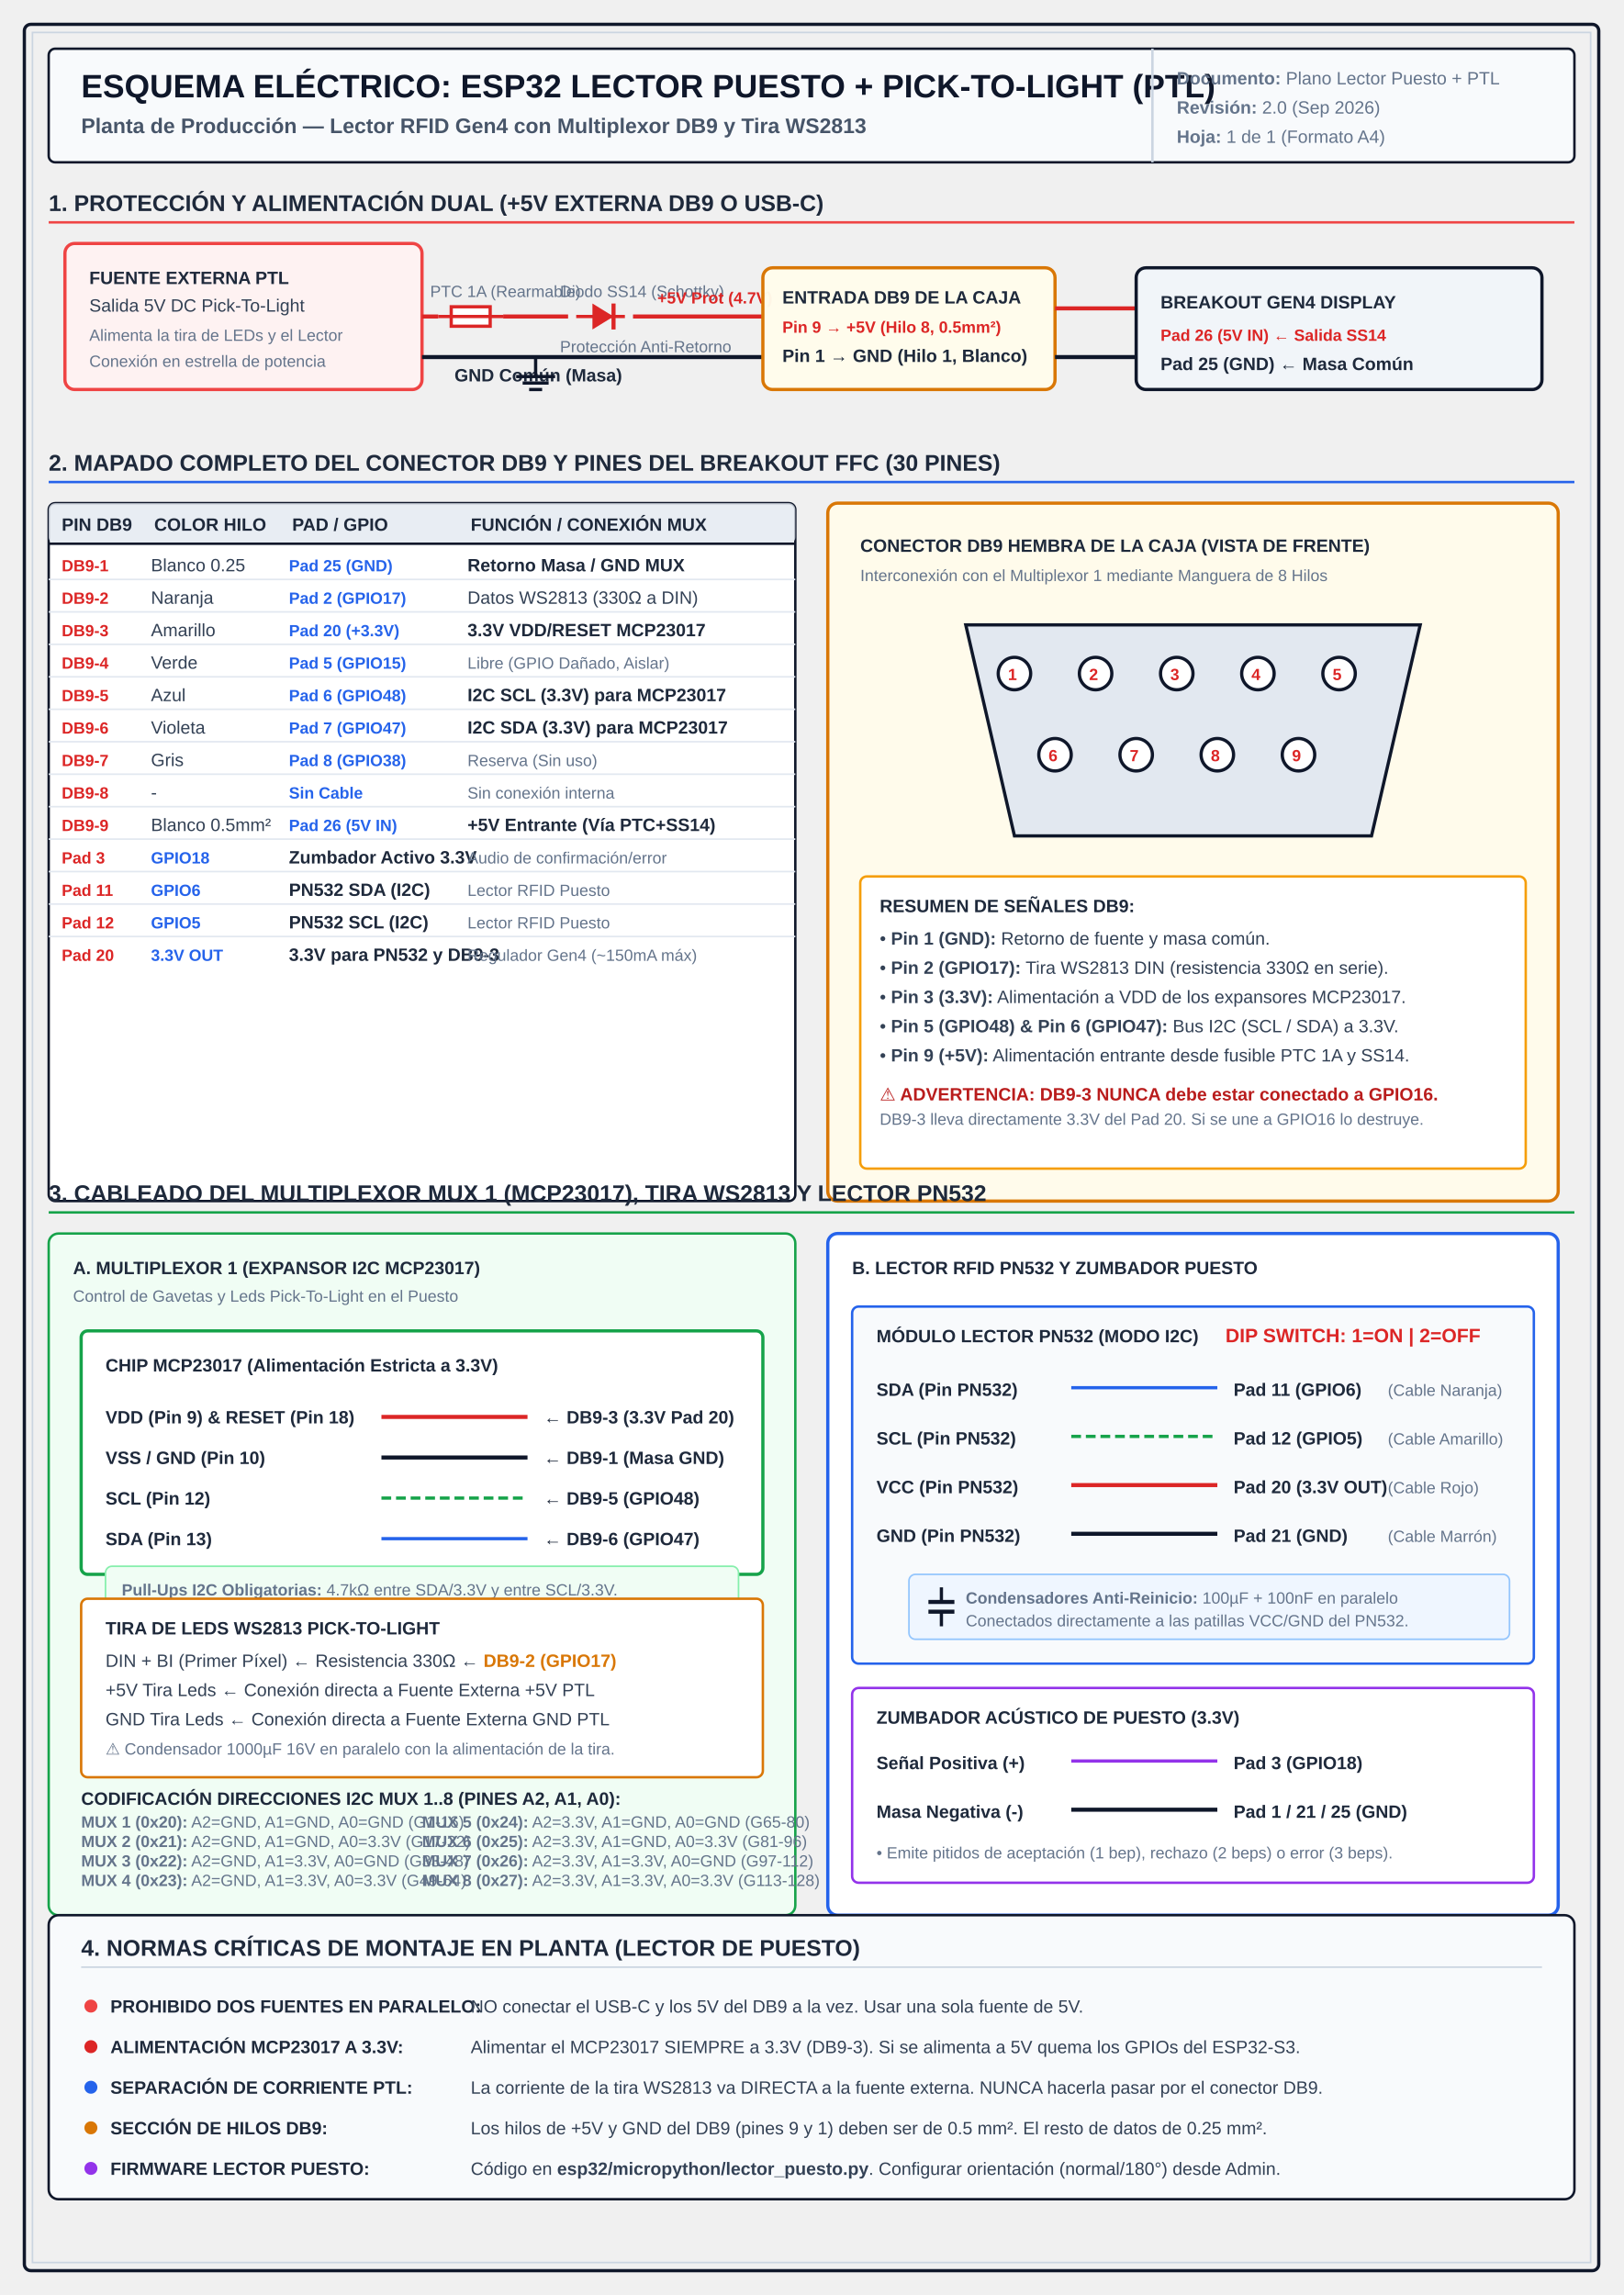
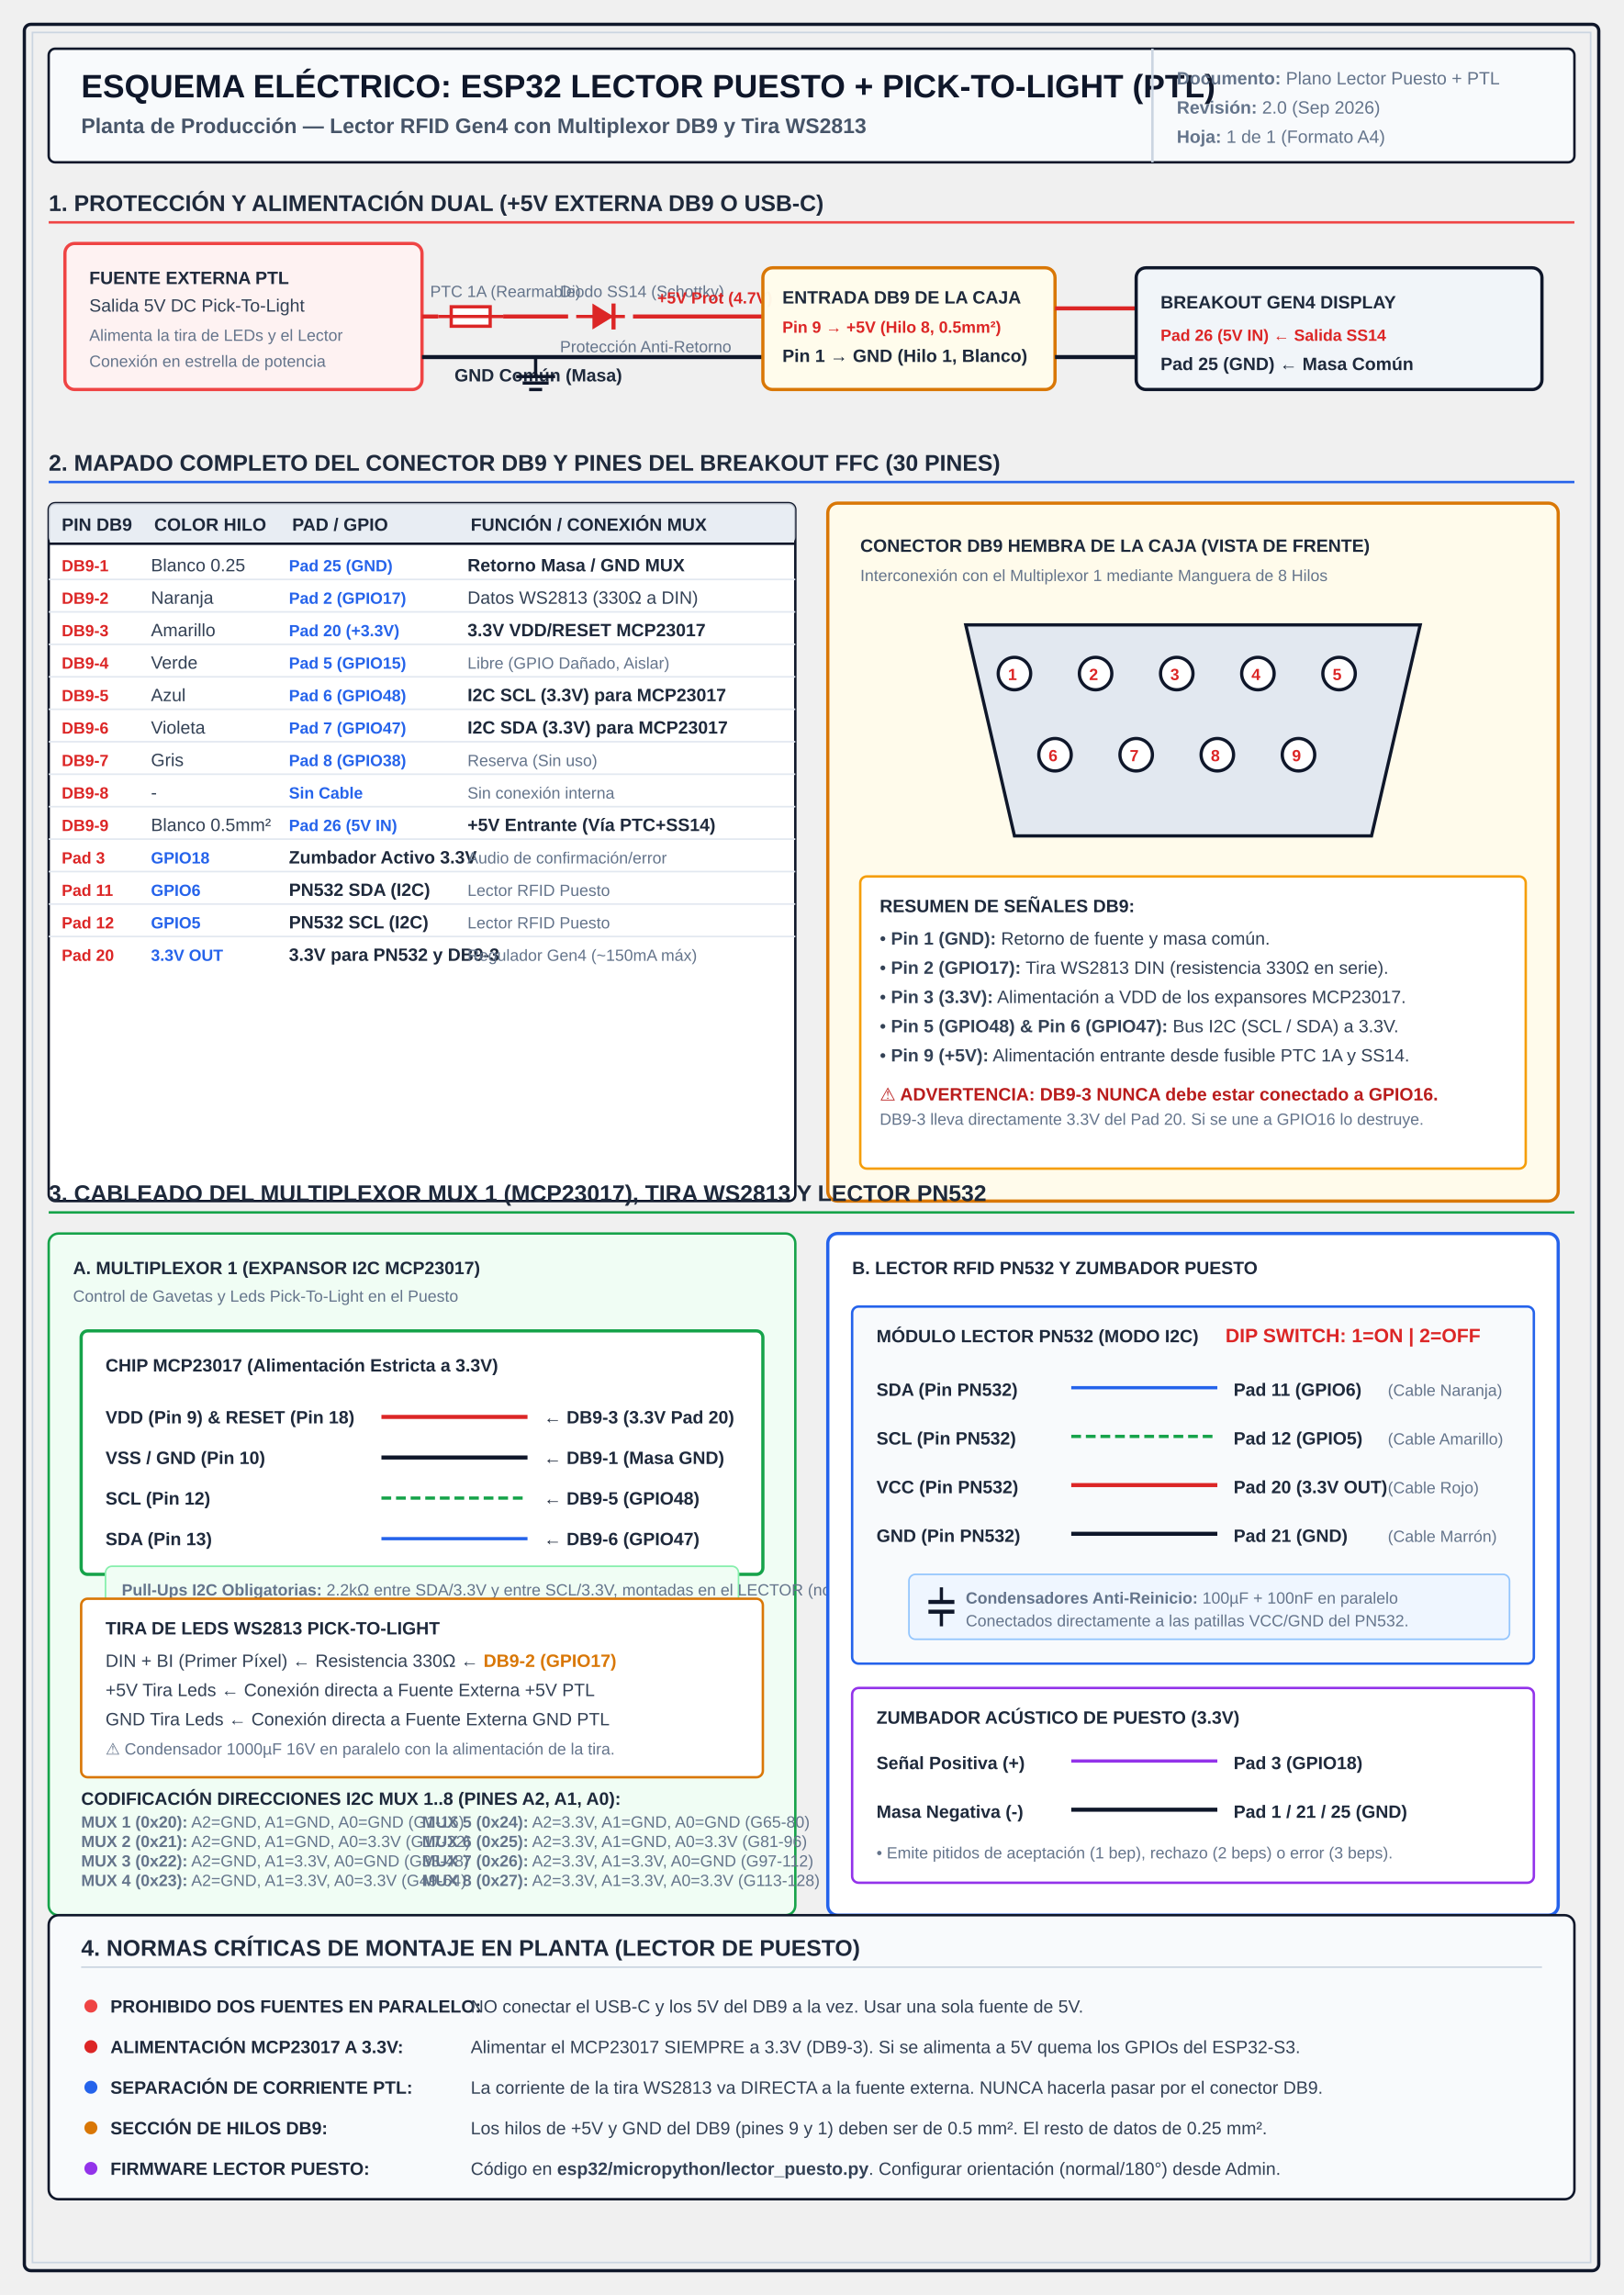
<svg xmlns="http://www.w3.org/2000/svg" width="100%" height="100%" viewBox="0 0 1000 1414" style="background-color: #ffffff; font-family: 'Segoe UI', Arial, Helvetica, sans-serif;">
  <defs>
    <style type="text/css">
      .title-main { font-size: 20px; font-weight: bold; fill: #0f172a; }
      .title-sub { font-size: 13px; font-weight: 600; fill: #475569; }
      .meta-text { font-size: 11px; fill: #64748b; }
      .sec-header { font-size: 14px; font-weight: bold; fill: #1e293b; }
      
      .box-bg { fill: #f8fafc; stroke: #cbd5e1; stroke-width: 1.5; rx: 6px; }
      .box-chip { fill: #f1f5f9; stroke: #0f172a; stroke-width: 2; rx: 6px; }
      .box-module { fill: #ffffff; stroke: #2563eb; stroke-width: 2; rx: 6px; }
      .box-power { fill: #fef2f2; stroke: #ef4444; stroke-width: 2; rx: 6px; }
      .box-db9 { fill: #fffbebf7; stroke: #d97706; stroke-width: 2; rx: 6px; }
      .box-mux { fill: #f0fdf4; stroke: #16a34a; stroke-width: 1.5; rx: 6px; }
      
      .pin-label { font-size: 11px; font-weight: 600; fill: #1e293b; }
      .pin-gpio { font-size: 10px; font-weight: bold; fill: #2563eb; }
      .pin-num { font-size: 10px; font-weight: bold; fill: #dc2626; }
      .text-desc { font-size: 11px; fill: #334155; }
      .text-small { font-size: 10px; fill: #64748b; }
      .text-bold { font-weight: bold; }
      .text-warn { font-size: 11px; font-weight: bold; fill: #b91c1c; }
      
      .w-pwr { stroke: #dc2626; stroke-width: 2.5; fill: none; }
      .w-gnd { stroke: #0f172a; stroke-width: 2.5; fill: none; }
      .w-sda { stroke: #2563eb; stroke-width: 2; fill: none; }
      .w-scl { stroke: #16a34a; stroke-width: 2; fill: none; stroke-dasharray: 6,3; }
      .w-sig { stroke: #d97706; stroke-width: 2; fill: none; }
      .w-buz { stroke: #9333ea; stroke-width: 2; fill: none; }
      
      .grid-table { stroke: #e2e8f0; stroke-width: 1; }
      .table-hdr { fill: #e2e8f0; font-size: 11px; font-weight: bold; fill-opacity: 0.8; }
    </style>
    <g id="ground-sym">
      <line x1="0" y1="0" x2="0" y2="12" stroke="#0f172a" stroke-width="2" />
      <line x1="-12" y1="12" x2="12" y2="12" stroke="#0f172a" stroke-width="2" />
      <line x1="-8" y1="16" x2="8" y2="16" stroke="#0f172a" stroke-width="2" />
      <line x1="-4" y1="20" x2="4" y2="20" stroke="#0f172a" stroke-width="2" />
    </g>
    <g id="diode-sym">
      <line x1="-15" y1="0" x2="15" y2="0" stroke="#dc2626" stroke-width="2" />
      <polygon points="-5,-8 -5,8 8,0" fill="#dc2626" />
      <line x1="8" y1="-8" x2="8" y2="8" stroke="#dc2626" stroke-width="2.5" />
    </g>
    <g id="fuse-sym">
      <rect x="-12" y="-6" width="24" height="12" fill="#ffffff" stroke="#dc2626" stroke-width="2" />
      <line x1="-20" y1="0" x2="20" y2="0" stroke="#dc2626" stroke-width="2" />
    </g>
    <g id="capacitor-sym">
      <line x1="0" y1="-12" x2="0" y2="-3" stroke="#0f172a" stroke-width="2" />
      <line x1="0" y1="12" x2="0" y2="3" stroke="#0f172a" stroke-width="2" />
      <line x1="-8" y1="-3" x2="8" y2="-3" stroke="#0f172a" stroke-width="2.5" />
      <line x1="-8" y1="3" x2="8" y2="3" stroke="#0f172a" stroke-width="2.5" />
    </g>
  </defs>
  <rect x="15" y="15" width="970" height="1384" fill="none" stroke="#0f172a" stroke-width="2" rx="4" />
  <rect x="20" y="20" width="960" height="1374" fill="none" stroke="#cbd5e1" stroke-width="1" />
  <g transform="translate(30, 30)">
    <rect x="0" y="0" width="940" height="70" fill="#f8fafc" stroke="#0f172a" stroke-width="1.5" rx="4" />
    <text x="20" y="30" class="title-main">ESQUEMA ELÉCTRICO: ESP32 LECTOR PUESTO + PICK-TO-LIGHT (PTL)</text>
    <text x="20" y="52" class="title-sub">Planta de Producción — Lector RFID Gen4 con Multiplexor DB9 y Tira WS2813</text>
    <line x1="680" y1="0" x2="680" y2="70" stroke="#cbd5e1" stroke-width="1.5" />
    <text x="695" y="22" class="meta-text">
      <tspan class="text-bold">Documento:</tspan> Plano Lector Puesto + PTL</text>
    <text x="695" y="40" class="meta-text">
      <tspan class="text-bold">Revisión:</tspan> 2.0 (Sep 2026)</text>
    <text x="695" y="58" class="meta-text">
      <tspan class="text-bold">Hoja:</tspan> 1 de 1 (Formato A4)</text>
  </g>
  <g transform="translate(30, 115)">
    <text x="0" y="15" class="sec-header">1. PROTECCIÓN Y ALIMENTACIÓN DUAL (+5V EXTERNA DB9 O USB-C)</text>
    <line x1="0" y1="22" x2="940" y2="22" stroke="#ef4444" stroke-width="1.5" />
    <g transform="translate(10, 35)">
      <rect x="0" y="0" width="220" height="90" class="box-power" />
      <text x="15" y="25" class="pin-label" fill="#dc2626">FUENTE EXTERNA PTL</text>
      <text x="15" y="42" class="text-desc">Salida 5V DC Pick-To-Light</text>
      <text x="15" y="60" class="text-small">Alimenta la tira de LEDs y el Lector</text>
      <text x="15" y="76" class="text-small">Conexión en estrella de potencia</text>
    </g>
    <g transform="translate(260, 80)">
      <use href="#fuse-sym" x="0" y="0" />
      <text x="-25" y="-12" class="text-small" fill="#dc2626">PTC 1A (Rearmable)</text>
    </g>
    <path d="M 230, 80 L 240, 80" class="w-pwr" />
    <path d="M 280, 80 L 320, 80" class="w-pwr" />
    <g transform="translate(340, 80)">
      <use href="#diode-sym" x="0" y="0" />
      <text x="-25" y="-12" class="text-small" fill="#dc2626">Diodo SS14 (Schottky)</text>
      <text x="-25" y="22" class="text-small">Protección Anti-Retorno</text>
    </g>
    <path d="M 360, 80 L 440, 80" class="w-pwr" />
    <text x="375" y="72" class="pin-num">+5V Prot (4.7V)</text>
    <path d="M 230, 105 L 440, 105" class="w-gnd" />
    <text x="250" y="120" class="pin-label">GND Común (Masa)</text>
    <use href="#ground-sym" x="300" y="105" />
    <g transform="translate(440, 50)">
      <rect x="0" y="0" width="180" height="75" class="box-db9" />
      <text x="12" y="22" class="pin-label" fill="#d97706">ENTRADA DB9 DE LA CAJA</text>
      <text x="12" y="40" class="pin-num">Pin 9 → +5V (Hilo 8, 0.5mm²)</text>
      <text x="12" y="58" class="pin-label">Pin 1 → GND (Hilo 1, Blanco)</text>
    </g>
    <path d="M 620, 75 L 670, 75" class="w-pwr" />
    <path d="M 620, 105 L 670, 105" class="w-gnd" />
    <g transform="translate(670, 50)">
      <rect x="0" y="0" width="250" height="75" class="box-chip" />
      <text x="15" y="25" class="pin-label">BREAKOUT GEN4 DISPLAY</text>
      <text x="15" y="45" class="pin-num">Pad 26 (5V IN) ← Salida SS14</text>
      <text x="15" y="63" class="pin-label">Pad 25 (GND) ← Masa Común</text>
    </g>
  </g>
  <g transform="translate(30, 275)">
    <text x="0" y="15" class="sec-header">2. MAPADO COMPLETO DEL CONECTOR DB9 Y PINES DEL BREAKOUT FFC (30 PINES)</text>
    <line x1="0" y1="22" x2="940" y2="22" stroke="#2563eb" stroke-width="1.5" />
    <g transform="translate(0, 35)">
      <rect x="0" y="0" width="460" height="430" fill="#ffffff" stroke="#0f172a" stroke-width="1.5" rx="4" />
      <rect x="0" y="0" width="460" height="25" class="table-hdr" rx="4" />
      <text x="8" y="17" class="pin-label">PIN DB9</text>
      <text x="65" y="17" class="pin-label">COLOR HILO</text>
      <text x="150" y="17" class="pin-label">PAD / GPIO</text>
      <text x="260" y="17" class="pin-label">FUNCIÓN / CONEXIÓN MUX</text>
      <line x1="0" y1="25" x2="460" y2="25" stroke="#0f172a" stroke-width="1.5" />
      <g transform="translate(8, 42)">
        <text x="0" y="0" class="pin-num">DB9-1</text>
        <text x="55" y="0" class="text-desc">Blanco 0.25</text>
        <text x="140" y="0" class="pin-gpio">Pad 25 (GND)</text>
        <text x="250" y="0" class="pin-label">Retorno Masa / GND MUX</text>
      </g>
      <line x1="0" y1="47" x2="460" y2="47" class="grid-table" />
      <g transform="translate(8, 62)">
        <text x="0" y="0" class="pin-num">DB9-2</text>
        <text x="55" y="0" class="text-desc" fill="#d97706">Naranja</text>
        <text x="140" y="0" class="pin-gpio">Pad 2 (GPIO17)</text>
        <text x="250" y="0" class="text-desc">Datos WS2813 (330Ω a DIN)</text>
      </g>
      <line x1="0" y1="67" x2="460" y2="67" class="grid-table" />
      <g transform="translate(8, 82)">
        <text x="0" y="0" class="pin-num">DB9-3</text>
        <text x="55" y="0" class="text-desc" fill="#ca8a04">Amarillo</text>
        <text x="140" y="0" class="pin-gpio" fill="#dc2626">Pad 20 (+3.3V)</text>
        <text x="250" y="0" class="pin-label" fill="#dc2626">
          <tspan class="text-bold">3.3V VDD/RESET MCP23017</tspan>
        </text>
      </g>
      <line x1="0" y1="87" x2="460" y2="87" class="grid-table" />
      <g transform="translate(8, 102)">
        <text x="0" y="0" class="pin-num">DB9-4</text>
        <text x="55" y="0" class="text-desc" fill="#16a34a">Verde</text>
        <text x="140" y="0" class="pin-gpio">Pad 5 (GPIO15)</text>
        <text x="250" y="0" class="text-small" fill="#b91c1c">Libre (GPIO Dañado, Aislar)</text>
      </g>
      <line x1="0" y1="107" x2="460" y2="107" class="grid-table" />
      <g transform="translate(8, 122)">
        <text x="0" y="0" class="pin-num">DB9-5</text>
        <text x="55" y="0" class="text-desc" fill="#2563eb">Azul</text>
        <text x="140" y="0" class="pin-gpio">Pad 6 (GPIO48)</text>
        <text x="250" y="0" class="pin-label" fill="#2563eb">I2C SCL (3.3V) para MCP23017</text>
      </g>
      <line x1="0" y1="127" x2="460" y2="127" class="grid-table" />
      <g transform="translate(8, 142)">
        <text x="0" y="0" class="pin-num">DB9-6</text>
        <text x="55" y="0" class="text-desc" fill="#9333ea">Violeta</text>
        <text x="140" y="0" class="pin-gpio">Pad 7 (GPIO47)</text>
        <text x="250" y="0" class="pin-label" fill="#9333ea">I2C SDA (3.3V) para MCP23017</text>
      </g>
      <line x1="0" y1="147" x2="460" y2="147" class="grid-table" />
      <g transform="translate(8, 162)">
        <text x="0" y="0" class="pin-num">DB9-7</text>
        <text x="55" y="0" class="text-desc">Gris</text>
        <text x="140" y="0" class="pin-gpio">Pad 8 (GPIO38)</text>
        <text x="250" y="0" class="text-small">Reserva (Sin uso)</text>
      </g>
      <line x1="0" y1="167" x2="460" y2="167" class="grid-table" />
      <g transform="translate(8, 182)">
        <text x="0" y="0" class="pin-num">DB9-8</text>
        <text x="55" y="0" class="text-desc">-</text>
        <text x="140" y="0" class="pin-gpio">Sin Cable</text>
        <text x="250" y="0" class="text-small">Sin conexión interna</text>
      </g>
      <line x1="0" y1="187" x2="460" y2="187" class="grid-table" />
      <g transform="translate(8, 202)">
        <text x="0" y="0" class="pin-num">DB9-9</text>
        <text x="55" y="0" class="text-desc" fill="#dc2626">Blanco 0.5mm²</text>
        <text x="140" y="0" class="pin-gpio" fill="#dc2626">Pad 26 (5V IN)</text>
        <text x="250" y="0" class="pin-label" fill="#dc2626">
          <tspan class="text-bold">+5V Entrante (Vía PTC+SS14)</tspan>
        </text>
      </g>
      <line x1="0" y1="207" x2="460" y2="207" class="grid-table" />
      <g transform="translate(8, 222)">
        <text x="0" y="0" class="pin-num">Pad 3</text>
        <text x="55" y="0" class="pin-gpio">GPIO18</text>
        <text x="140" y="0" class="pin-label" fill="#9333ea">Zumbador Activo 3.3V</text>
        <text x="250" y="0" class="text-small">Audio de confirmación/error</text>
      </g>
      <line x1="0" y1="227" x2="460" y2="227" class="grid-table" />
      <g transform="translate(8, 242)">
        <text x="0" y="0" class="pin-num">Pad 11</text>
        <text x="55" y="0" class="pin-gpio">GPIO6</text>
        <text x="140" y="0" class="pin-label" fill="#2563eb">PN532 SDA (I2C)</text>
        <text x="250" y="0" class="text-small">Lector RFID Puesto</text>
      </g>
      <line x1="0" y1="247" x2="460" y2="247" class="grid-table" />
      <g transform="translate(8, 262)">
        <text x="0" y="0" class="pin-num">Pad 12</text>
        <text x="55" y="0" class="pin-gpio">GPIO5</text>
        <text x="140" y="0" class="pin-label" fill="#16a34a">PN532 SCL (I2C)</text>
        <text x="250" y="0" class="text-small">Lector RFID Puesto</text>
      </g>
      <line x1="0" y1="267" x2="460" y2="267" class="grid-table" />
      <g transform="translate(8, 282)">
        <text x="0" y="0" class="pin-num">Pad 20</text>
        <text x="55" y="0" class="pin-gpio">3.3V OUT</text>
        <text x="140" y="0" class="pin-label" fill="#dc2626">3.3V para PN532 y DB9-3</text>
        <text x="250" y="0" class="text-small">Regulador Gen4 (~150mA máx)</text>
      </g>
    </g>
    <g transform="translate(480, 35)">
      <rect x="0" y="0" width="450" height="430" fill="#fffbeb" stroke="#d97706" stroke-width="2" rx="6" />
      <text x="20" y="30" class="pin-label" font-size="14px" fill="#b45309">CONECTOR DB9 HEMBRA DE LA CAJA (VISTA DE FRENTE)</text>
      <text x="20" y="48" class="text-small">Interconexión con el Multiplexor 1 mediante Manguera de 8 Hilos</text>
      <g transform="translate(85, 75)">
        <polygon points="0,0 280,0 250,130 30,130" fill="#e2e8f0" stroke="#0f172a" stroke-width="2" />
        <g transform="translate(30, 30)">
          <circle cx="0" cy="0" r="10" fill="#ffffff" stroke="#0f172a" stroke-width="2" />
          <text x="-4" y="4" class="pin-num">1</text>
          <circle cx="50" cy="0" r="10" fill="#ffffff" stroke="#0f172a" stroke-width="2" />
          <text x="46" y="4" class="pin-num">2</text>
          <circle cx="100" cy="0" r="10" fill="#ffffff" stroke="#0f172a" stroke-width="2" />
          <text x="96" y="4" class="pin-num">3</text>
          <circle cx="150" cy="0" r="10" fill="#ffffff" stroke="#0f172a" stroke-width="2" />
          <text x="146" y="4" class="pin-num">4</text>
          <circle cx="200" cy="0" r="10" fill="#ffffff" stroke="#0f172a" stroke-width="2" />
          <text x="196" y="4" class="pin-num">5</text>
        </g>
        <g transform="translate(55, 80)">
          <circle cx="0" cy="0" r="10" fill="#ffffff" stroke="#0f172a" stroke-width="2" />
          <text x="-4" y="4" class="pin-num">6</text>
          <circle cx="50" cy="0" r="10" fill="#ffffff" stroke="#0f172a" stroke-width="2" />
          <text x="46" y="4" class="pin-num">7</text>
          <circle cx="100" cy="0" r="10" fill="#ffffff" stroke="#0f172a" stroke-width="2" />
          <text x="96" y="4" class="pin-num">8</text>
          <circle cx="150" cy="0" r="10" fill="#ffffff" stroke="#0f172a" stroke-width="2" />
          <text x="146" y="4" class="pin-num">9</text>
        </g>
      </g>
      <g transform="translate(20, 230)">
        <rect x="0" y="0" width="410" height="180" fill="#ffffff" stroke="#f59e0b" stroke-width="1.5" rx="4" />
        <text x="12" y="22" class="pin-label" fill="#b45309">RESUMEN DE SEÑALES DB9:</text>
        <text x="12" y="42" class="text-desc">• <tspan class="text-bold">Pin 1 (GND):</tspan> Retorno de fuente y masa común.</text>
        <text x="12" y="60" class="text-desc">• <tspan class="text-bold">Pin 2 (GPIO17):</tspan> Tira WS2813 DIN (resistencia 330Ω en serie).</text>
        <text x="12" y="78" class="text-desc" fill="#dc2626">• <tspan class="text-bold">Pin 3 (3.3V):</tspan> Alimentación a VDD de los expansores MCP23017.</text>
        <text x="12" y="96" class="text-desc">• <tspan class="text-bold">Pin 5 (GPIO48) &amp; Pin 6 (GPIO47):</tspan> Bus I2C (SCL / SDA) a 3.3V.</text>
        <text x="12" y="114" class="text-desc" fill="#dc2626">• <tspan class="text-bold">Pin 9 (+5V):</tspan> Alimentación entrante desde fusible PTC 1A y SS14.</text>
        <text x="12" y="138" class="text-warn">⚠️ ADVERTENCIA: DB9-3 NUNCA debe estar conectado a GPIO16.</text>
        <text x="12" y="153" class="text-small">DB9-3 lleva directamente 3.3V del Pad 20. Si se une a GPIO16 lo destruye.</text>
      </g>
    </g>
  </g>
  <g transform="translate(30, 725)">
    <text x="0" y="15" class="sec-header">3. CABLEADO DEL MULTIPLEXOR MUX 1 (MCP23017), TIRA WS2813 Y LECTOR PN532</text>
    <line x1="0" y1="22" x2="940" y2="22" stroke="#16a34a" stroke-width="1.5" />
    <g transform="translate(0, 35)">
      <rect x="0" y="0" width="460" height="420" class="box-mux" />
      <text x="15" y="25" class="pin-label" font-size="13px" fill="#16a34a">A. MULTIPLEXOR 1 (EXPANSOR I2C MCP23017)</text>
      <text x="15" y="42" class="text-small">Control de Gavetas y Leds Pick-To-Light en el Puesto</text>
      <g transform="translate(20, 60)">
        <rect x="0" y="0" width="420" height="150" fill="#ffffff" stroke="#16a34a" stroke-width="2" rx="4" />
        <text x="15" y="25" class="pin-label" fill="#15803d">CHIP MCP23017 (Alimentación Estricta a 3.3V)</text>
        <g transform="translate(15, 45)">
          <text x="0" y="12" class="pin-label" fill="#dc2626">VDD (Pin 9) &amp; RESET (Pin 18)</text>
          <path d="M 170, 8 L 260, 8" class="w-pwr" />
          <text x="270" y="12" class="pin-label" fill="#dc2626">← DB9-3 (3.3V Pad 20)</text>
          <text x="0" y="37" class="pin-label">VSS / GND (Pin 10)</text>
          <path d="M 170, 33 L 260, 33" class="w-gnd" />
          <text x="270" y="37" class="pin-label">← DB9-1 (Masa GND)</text>
          <text x="0" y="62" class="pin-label" fill="#2563eb">SCL (Pin 12)</text>
          <path d="M 170, 58 L 260, 58" class="w-scl" />
          <text x="270" y="62" class="pin-label" fill="#2563eb">← DB9-5 (GPIO48)</text>
          <text x="0" y="87" class="pin-label" fill="#9333ea">SDA (Pin 13)</text>
          <path d="M 170, 83 L 260, 83" class="w-sda" />
          <text x="270" y="87" class="pin-label" fill="#9333ea">← DB9-6 (GPIO47)</text>
          <rect x="0" y="100" width="390" height="35" fill="#f0fdf4" stroke="#86efac" stroke-width="1" rx="4" />
          <text x="10" y="118" class="text-small" fill="#166534">
-             <tspan class="text-bold">Pull-Ups I2C Obligatorias:</tspan> 4.7kΩ entre SDA/3.3V y entre SCL/3.3V.</text>
+             <tspan class="text-bold">Pull-Ups I2C Obligatorias:</tspan> 2.2kΩ entre SDA/3.3V y entre SCL/3.3V, montadas en el LECTOR (no en este expansor).</text>
        </g>
        <g transform="translate(0, 165)">
          <rect x="0" y="0" width="420" height="110" fill="#ffffff" stroke="#d97706" stroke-width="1.5" rx="4" />
          <text x="15" y="22" class="pin-label" fill="#b45309">TIRA DE LEDS WS2813 PICK-TO-LIGHT</text>
          <text x="15" y="42" class="text-desc">DIN + BI (Primer Píxel) ← Resistencia 330Ω ← <tspan class="text-bold" fill="#d97706">DB9-2 (GPIO17)</tspan>
          </text>
          <text x="15" y="60" class="text-desc" fill="#dc2626">+5V Tira Leds ← Conexión directa a Fuente Externa +5V PTL</text>
          <text x="15" y="78" class="text-desc">GND Tira Leds ← Conexión directa a Fuente Externa GND PTL</text>
          <text x="15" y="96" class="text-small" fill="#b91c1c">⚠️ Condensador 1000µF 16V en paralelo con la alimentación de la tira.</text>
        </g>
        <g transform="translate(0, 280)">
          <text x="0" y="12" class="pin-label">CODIFICACIÓN DIRECCIONES I2C MUX 1..8 (PINES A2, A1, A0):</text>
          <text x="0" y="26" class="text-small" fill="#15803d">
            <tspan class="text-bold">MUX 1 (0x20):</tspan> A2=GND, A1=GND, A0=GND (G1-16)</text>
          <text x="0" y="38" class="text-small" fill="#15803d">
            <tspan class="text-bold">MUX 2 (0x21):</tspan> A2=GND, A1=GND, A0=3.3V (G17-32)</text>
          <text x="0" y="50" class="text-small" fill="#15803d">
            <tspan class="text-bold">MUX 3 (0x22):</tspan> A2=GND, A1=3.3V, A0=GND (G33-48)</text>
          <text x="0" y="62" class="text-small" fill="#15803d">
            <tspan class="text-bold">MUX 4 (0x23):</tspan> A2=GND, A1=3.3V, A0=3.3V (G49-64)</text>
          <text x="210" y="26" class="text-small" fill="#15803d">
            <tspan class="text-bold">MUX 5 (0x24):</tspan> A2=3.3V, A1=GND, A0=GND (G65-80)</text>
          <text x="210" y="38" class="text-small" fill="#15803d">
            <tspan class="text-bold">MUX 6 (0x25):</tspan> A2=3.3V, A1=GND, A0=3.3V (G81-96)</text>
          <text x="210" y="50" class="text-small" fill="#15803d">
            <tspan class="text-bold">MUX 7 (0x26):</tspan> A2=3.3V, A1=3.3V, A0=GND (G97-112)</text>
          <text x="210" y="62" class="text-small" fill="#15803d">
            <tspan class="text-bold">MUX 8 (0x27):</tspan> A2=3.3V, A1=3.3V, A0=3.3V (G113-128)</text>
        </g>
      </g>
    </g>
    <g transform="translate(480, 35)">
      <rect x="0" y="0" width="450" height="420" class="box-module" />
      <text x="15" y="25" class="pin-label" font-size="13px" fill="#2563eb">B. LECTOR RFID PN532 Y ZUMBADOR PUESTO</text>
      <g transform="translate(15, 45)">
        <rect x="0" y="0" width="420" height="220" fill="#f8fafc" stroke="#2563eb" stroke-width="1.5" rx="4" />
        <text x="15" y="22" class="pin-label" fill="#1e40af">MÓDULO LECTOR PN532 (MODO I2C)</text>
        <text x="230" y="22" class="text-bold" fill="#dc2626">DIP SWITCH: 1=ON | 2=OFF</text>
        <g transform="translate(15, 40)">
          <text x="0" y="15" class="pin-label" fill="#2563eb">SDA (Pin PN532)</text>
          <path d="M 120, 10 L 210, 10" class="w-sda" />
          <text x="220" y="15" class="pin-label" fill="#2563eb">Pad 11 (GPIO6)</text>
          <text x="315" y="15" class="text-small">(Cable Naranja)</text>
          <text x="0" y="45" class="pin-label" fill="#16a34a">SCL (Pin PN532)</text>
          <path d="M 120, 40 L 210, 40" class="w-scl" />
          <text x="220" y="45" class="pin-label" fill="#16a34a">Pad 12 (GPIO5)</text>
          <text x="315" y="45" class="text-small">(Cable Amarillo)</text>
          <text x="0" y="75" class="pin-label" fill="#dc2626">VCC (Pin PN532)</text>
          <path d="M 120, 70 L 210, 70" class="w-pwr" />
          <text x="220" y="75" class="pin-label" fill="#dc2626">Pad 20 (3.3V OUT)</text>
          <text x="315" y="75" class="text-small">(Cable Rojo)</text>
          <text x="0" y="105" class="pin-label">GND (Pin PN532)</text>
          <path d="M 120, 100 L 210, 100" class="w-gnd" />
          <text x="220" y="105" class="pin-label">Pad 21 (GND)</text>
          <text x="315" y="105" class="text-small">(Cable Marrón)</text>
          <g transform="translate(20, 125)">
            <rect x="0" y="0" width="370" height="40" fill="#eff6ff" stroke="#93c5fd" stroke-width="1" rx="4" />
            <use href="#capacitor-sym" x="20" y="20" />
            <text x="35" y="18" class="text-small" fill="#1e3a8a">
              <tspan class="text-bold">Condensadores Anti-Reinicio:</tspan> 100µF + 100nF en paralelo</text>
            <text x="35" y="32" class="text-small" fill="#1e3a8a">Conectados directamente a las patillas VCC/GND del PN532.</text>
          </g>
        </g>
      </g>
      <g transform="translate(15, 280)">
        <rect x="0" y="0" width="420" height="120" fill="#ffffff" stroke="#9333ea" stroke-width="1.5" rx="4" />
        <text x="15" y="22" class="pin-label" fill="#7e22ce">ZUMBADOR ACÚSTICO DE PUESTO (3.3V)</text>
        <g transform="translate(15, 35)">
          <text x="0" y="15" class="pin-label">Señal Positiva (+)</text>
          <path d="M 120, 10 L 210, 10" class="w-buz" />
          <text x="220" y="15" class="pin-label" fill="#9333ea">Pad 3 (GPIO18)</text>
          <text x="0" y="45" class="pin-label">Masa Negativa (-)</text>
          <path d="M 120, 40 L 210, 40" class="w-gnd" />
          <text x="220" y="45" class="pin-label">Pad 1 / 21 / 25 (GND)</text>
          <text x="0" y="70" class="text-small" fill="#6b21a8">• Emite pitidos de aceptación (1 bep), rechazo (2 beps) o error (3 beps).</text>
        </g>
      </g>
    </g>
  </g>
  <g transform="translate(30, 1180)">
    <rect x="0" y="0" width="940" height="175" fill="#f8fafc" stroke="#0f172a" stroke-width="1.5" rx="6" />
    <text x="20" y="25" class="sec-header" fill="#0f172a">4. NORMAS CRÍTICAS DE MONTAJE EN PLANTA (LECTOR DE PUESTO)</text>
    <line x1="20" y1="32" x2="920" y2="32" stroke="#cbd5e1" stroke-width="1" />
    <g transform="translate(20, 40)">
      <g transform="translate(0, 10)">
        <circle cx="6" cy="6" r="4" fill="#ef4444" />
        <text x="18" y="10" class="pin-label" fill="#b91c1c">PROHIBIDO DOS FUENTES EN PARALELO:</text>
        <text x="240" y="10" class="text-desc">NO conectar el USB-C y los 5V del DB9 a la vez. Usar una sola fuente de 5V.</text>
      </g>
      <g transform="translate(0, 35)">
        <circle cx="6" cy="6" r="4" fill="#dc2626" />
        <text x="18" y="10" class="pin-label" fill="#b91c1c">ALIMENTACIÓN MCP23017 A 3.3V:</text>
        <text x="240" y="10" class="text-desc">Alimentar el MCP23017 SIEMPRE a 3.3V (DB9-3). Si se alimenta a 5V quema los GPIOs del ESP32-S3.</text>
      </g>
      <g transform="translate(0, 60)">
        <circle cx="6" cy="6" r="4" fill="#2563eb" />
        <text x="18" y="10" class="pin-label" fill="#1d4ed8">SEPARACIÓN DE CORRIENTE PTL:</text>
        <text x="240" y="10" class="text-desc">La corriente de la tira WS2813 va DIRECTA a la fuente externa. NUNCA hacerla pasar por el conector DB9.</text>
      </g>
      <g transform="translate(0, 85)">
        <circle cx="6" cy="6" r="4" fill="#d97706" />
        <text x="18" y="10" class="pin-label" fill="#b45309">SECCIÓN DE HILOS DB9:</text>
        <text x="240" y="10" class="text-desc">Los hilos de +5V y GND del DB9 (pines 9 y 1) deben ser de 0.5 mm². El resto de datos de 0.25 mm².</text>
      </g>
      <g transform="translate(0, 110)">
        <circle cx="6" cy="6" r="4" fill="#9333ea" />
        <text x="18" y="10" class="pin-label" fill="#7e22ce">FIRMWARE LECTOR PUESTO:</text>
        <text x="240" y="10" class="text-desc">Código en <tspan class="text-bold">esp32/micropython/lector_puesto.py</tspan>. Configurar orientación (normal/180°) desde Admin.</text>
      </g>
    </g>
  </g>
</svg>
